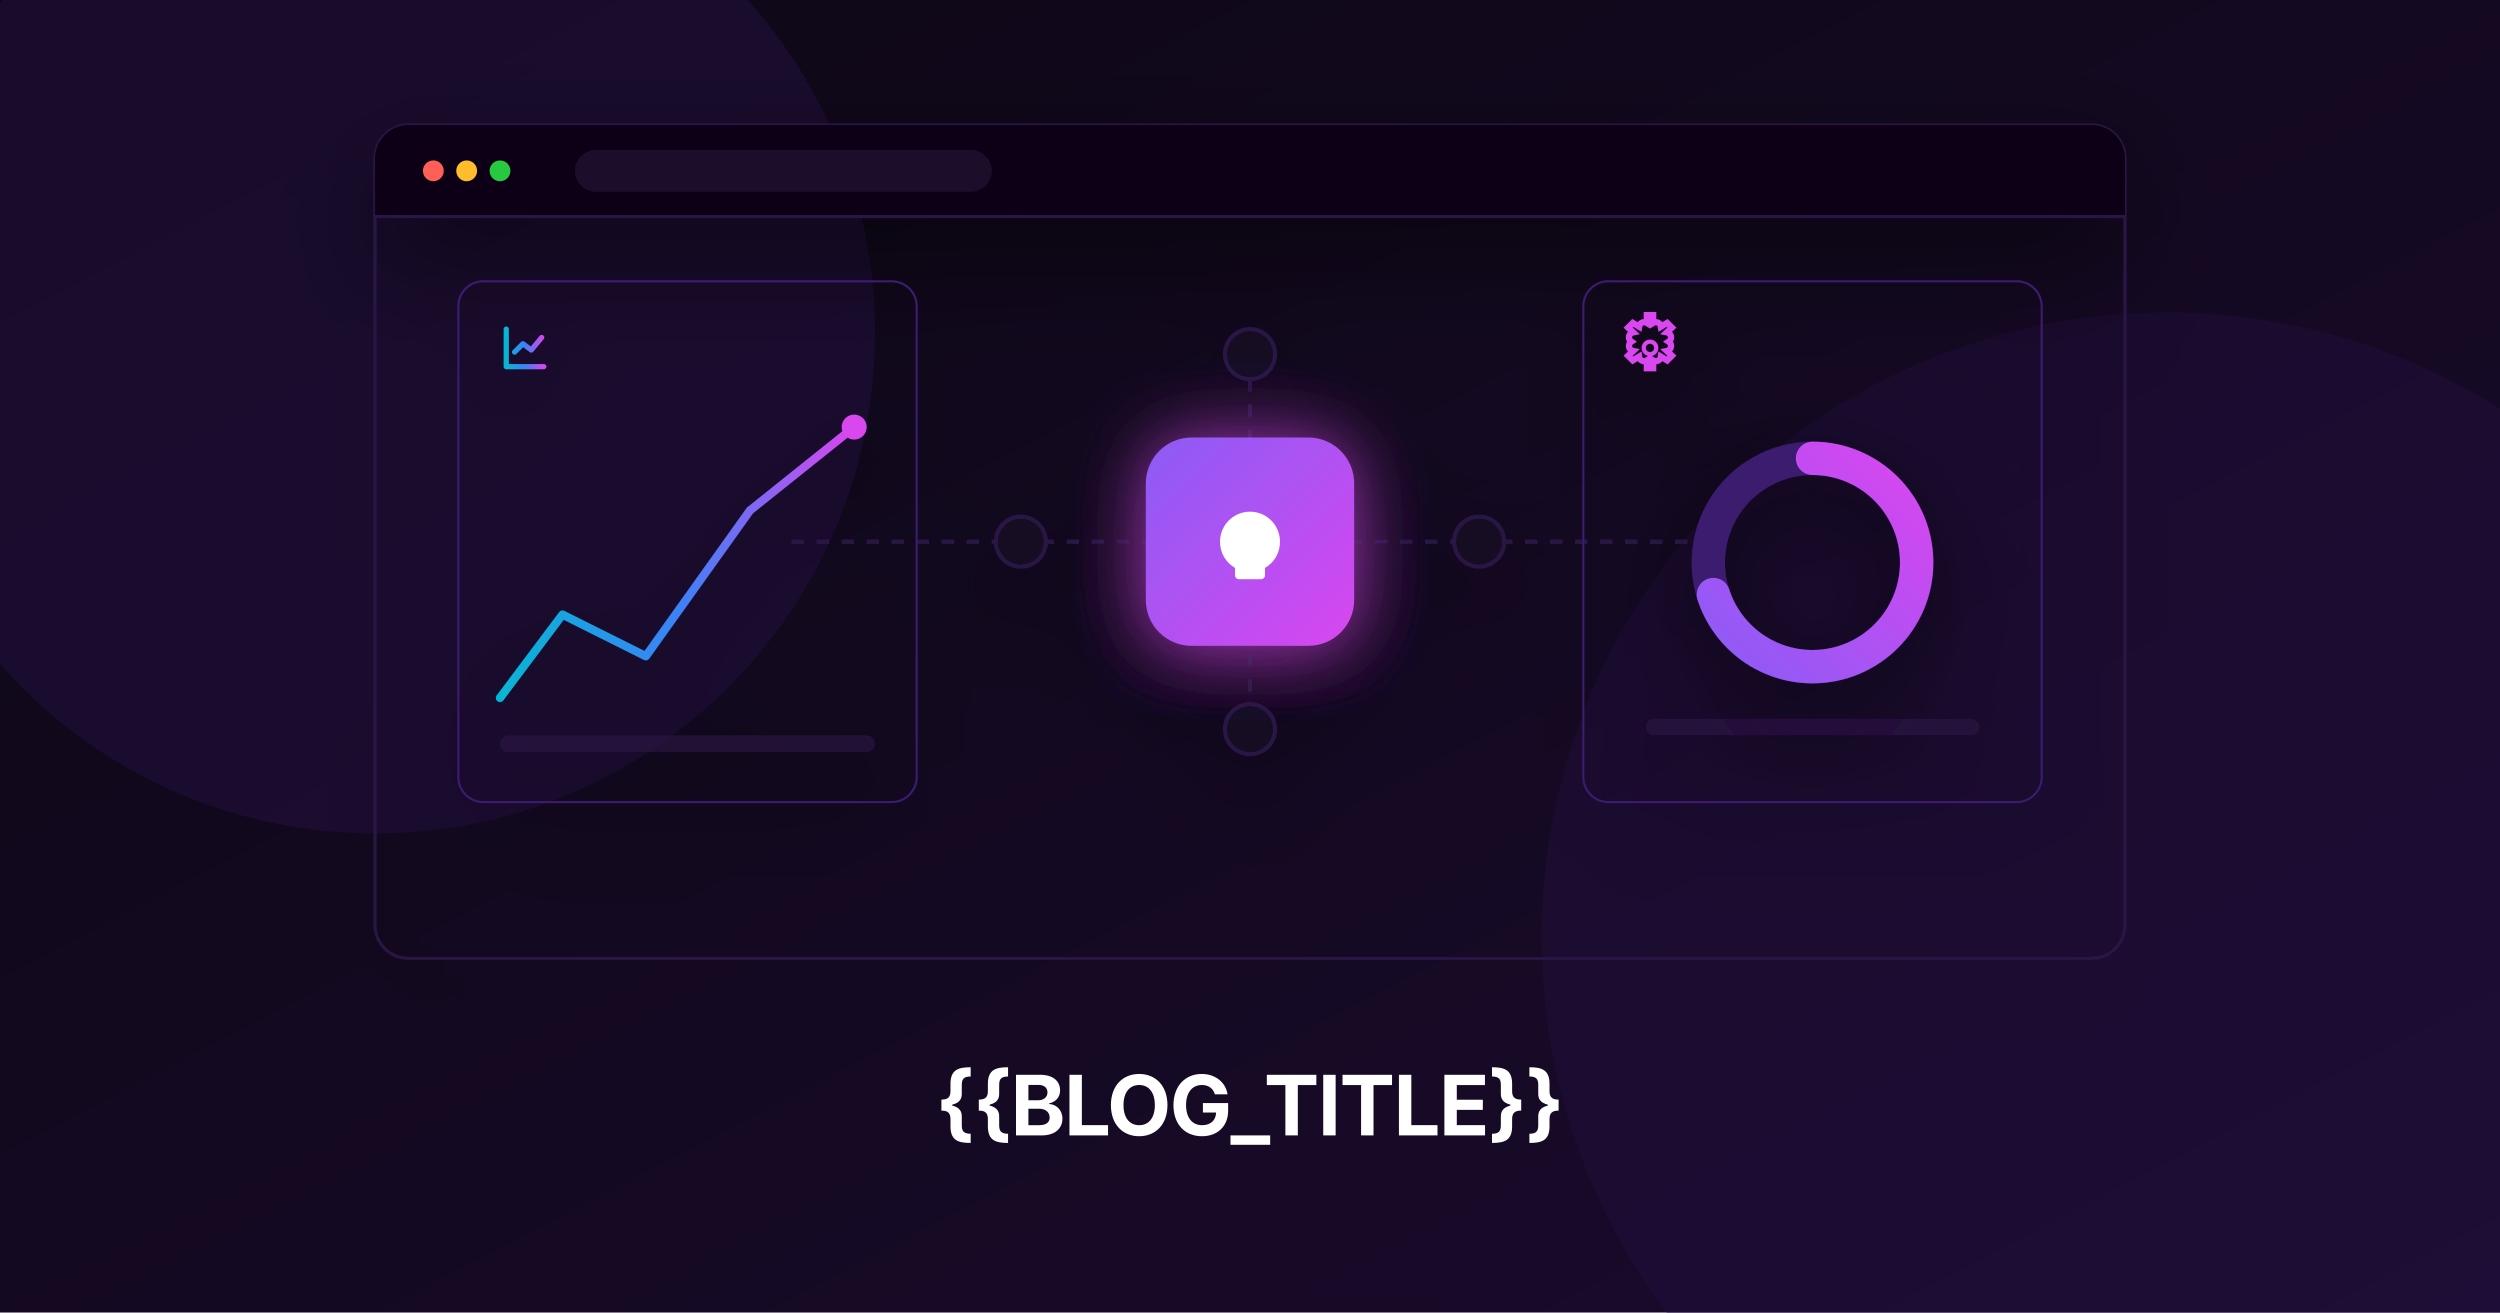
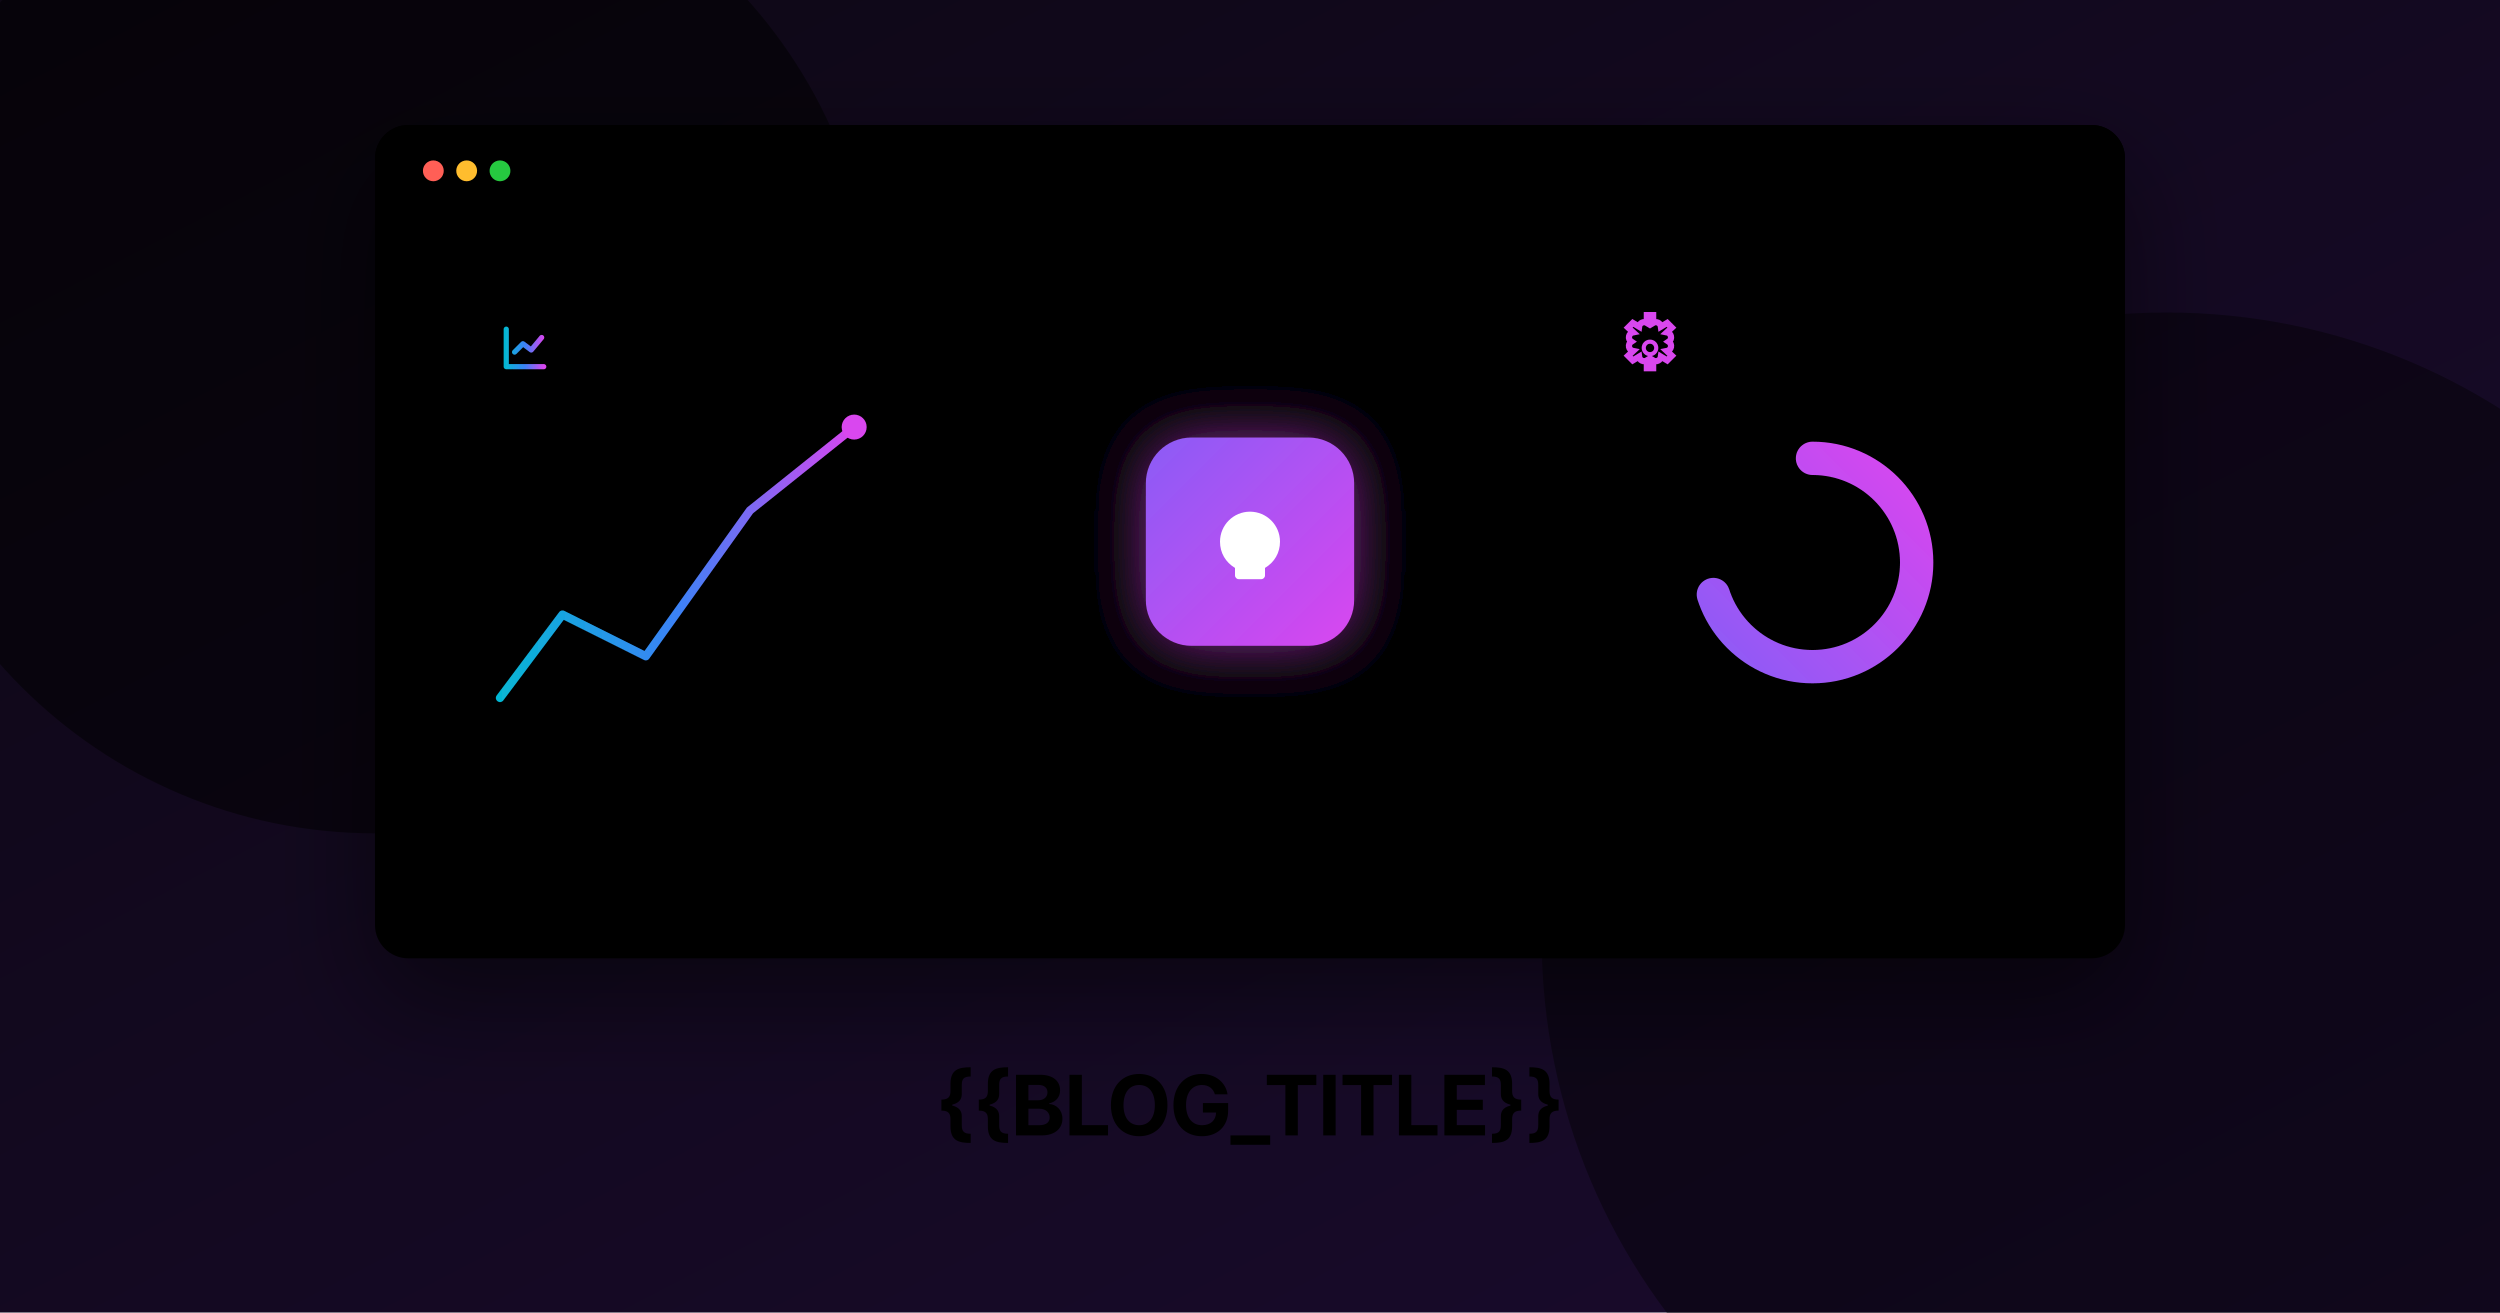
<svg xmlns="http://www.w3.org/2000/svg" viewBox="0 0 1200 630" width="100%" height="100%">
  <defs>
-     <linearGradient id="bg-gradient" x1="0%" y1="0%" x2="100%" y2="100%">
+     <linearGradient id="bg-gradient-light" x1="0%" y1="0%" x2="100%" y2="100%">
+       <stop offset="0%" stop-color="#F8FAFC" />
+       <stop offset="100%" stop-color="#EDF2F7" />
+     </linearGradient>
+     <style type="text/css">
+       .theme-light .window-bg { fill: #FFFFFF; }
+       .theme-light .window-stroke { fill: none; stroke: #E2E8F0; }
+       .theme-light .header-bg { fill: #FAFAFA; }
+       .theme-light .card-bg { fill: #FFFFFF; }
+       .theme-light .card-stroke { fill: none; stroke: #F1F5F9; }
+       .theme-light .text-primary { fill: #0F172A; }
+       .theme-light .circle-bg { fill: #E2E8F0; }
+       .theme-light .stroke-line { stroke: #E2E8F0; }
+       .theme-light .stroke-line-subtle { stroke: #F1F5F9; }
+       .theme-light .fill-muted { fill: #E2E8F0; }
+     </style>
+     <linearGradient id="bg-gradient-dark" x1="0%" y1="0%" x2="100%" y2="100%">
+       <stop offset="0%" stop-color="#0F172A" />
+       <stop offset="100%" stop-color="#020617" />
+     </linearGradient>
+     <style type="text/css">
+       .theme-dark .window-bg { fill: #1E293B; }
+       .theme-dark .window-stroke { fill: none; stroke: #334155; }
+       .theme-dark .header-bg { fill: #0F172A; }
+       .theme-dark .card-bg { fill: #1E293B; }
+       .theme-dark .card-stroke { fill: none; stroke: #334155; }
+       .theme-dark .text-primary { fill: #F8FAFC; }
+       .theme-dark .circle-bg { fill: #1E293B; }
+       .theme-dark .stroke-line { stroke: #334155; }
+       .theme-dark .stroke-line-subtle { stroke: #334155; }
+       .theme-dark .fill-muted { fill: #334155; }
+     </style>
+     <linearGradient id="bg-gradient-neon" x1="0%" y1="0%" x2="100%" y2="100%">
      <stop offset="0%" stop-color="#0D0714" />
      <stop offset="100%" stop-color="#1A0B2E" />
    </linearGradient>
    <style type="text/css">
-       .window-bg { fill: #130924; }
-       .window-stroke { fill: none; stroke: #2A1745; }
-       .header-bg { fill: #0A0412; }
-       .card-bg { fill: #1C0D36; }
-       .card-stroke { fill: none; stroke: #3B1C6E; }
-       .text-primary { fill: #FFFFFF; }
-       .circle-bg { fill: #230F42; }
-       .stroke-line { stroke: #2A1745; }
-       .stroke-line-subtle { stroke: #3B1C6E; }
-       .fill-muted { fill: #2A1745; }
+       .theme-neon .window-bg { fill: #130924; }
+       .theme-neon .window-stroke { fill: none; stroke: #2A1745; }
+       .theme-neon .header-bg { fill: #0A0412; }
+       .theme-neon .card-bg { fill: #1C0D36; }
+       .theme-neon .card-stroke { fill: none; stroke: #3B1C6E; }
+       .theme-neon .text-primary { fill: #FFFFFF; }
+       .theme-neon .circle-bg { fill: #230F42; }
+       .theme-neon .stroke-line { stroke: #2A1745; }
+       .theme-neon .stroke-line-subtle { stroke: #3B1C6E; }
+       .theme-neon .fill-muted { fill: #2A1745; }
    </style>
    <linearGradient id="primary-gradient" x1="0%" y1="0%" x2="100%" y2="100%">
      <stop offset="0%" stop-color="#8B5CF6" />
      <stop offset="100%" stop-color="#D946EF" />
    </linearGradient>
    <linearGradient id="cyan-gradient" x1="0%" y1="0%" x2="100%" y2="0%">
      <stop offset="0%" stop-color="#06B6D4" />
      <stop offset="50%" stop-color="#3B82F6" />
      <stop offset="100%" stop-color="#D946EF" />
    </linearGradient>
    <filter id="shadow-main" x="-10%" y="-10%" width="120%" height="130%" filterUnits="userSpaceOnUse">
      <feDropShadow dx="0" dy="20" stdDeviation="25" flood-color="#000000" flood-opacity="0.5" />
    </filter>
    <filter id="shadow-card" x="-20%" y="-20%" width="140%" height="140%" filterUnits="userSpaceOnUse">
      <feDropShadow dx="0" dy="10" stdDeviation="15" flood-color="#000000" flood-opacity="0.3" />
    </filter>
    <filter id="shadow-glow" x="-40%" y="-40%" width="180%" height="180%" filterUnits="userSpaceOnUse">
      <feDropShadow dx="0" dy="0" stdDeviation="15" flood-color="#D946EF" flood-opacity="0.6" />
    </filter>
    <g id="icon-center">
      <path d="M 12 4 A 8 8 0 0 0 4 12 C 4 15 5.5 17.5 8 19 L 8 21 A 1 1 0 0 0 9 22 L 15 22 A 1 1 0 0 0 16 21 L 16 19 C 18.5 17.5 20 15 20 12 A 8 8 0 0 0 12 4 Z M 9 20 L 15 20 L 15 18 L 9 18 Z" fill="#FFFFFF" transform="scale(1.8) translate(-12, -12)" />
    </g>
    <g id="icon-left">
      <path d="M 3 3 L 3 21 L 21 21 M 7 14 L 11 10 L 15 13 L 20 7" fill="none" stroke="url(#cyan-gradient)" stroke-width="2.5" stroke-linecap="round" stroke-linejoin="round" />
    </g>
    <g id="icon-right">
      <circle cx="12" cy="12" r="3" fill="none" stroke="#D946EF" stroke-width="2" />
      <path d="M 19.4 15 A 1.65 1.65 0 0 0 20 12 A 1.65 1.65 0 0 0 19.4 9 L 21 7.5 L 19.5 6 L 17.5 7.2 A 1.65 1.65 0 0 0 15 6 L 15 3.5 L 13 3.5 L 13 6 A 1.65 1.65 0 0 0 10.5 7.2 L 8.5 6 L 7 7.5 L 8.6 9 A 1.65 1.65 0 0 0 8 12 A 1.65 1.65 0 0 0 8.6 15 L 7 16.5 L 8.5 18 L 10.5 16.8 A 1.65 1.65 0 0 0 13 18 L 13 20.5 L 15 20.5 L 15 18 A 1.65 1.65 0 0 0 17.5 16.8 L 19.5 18 L 21 16.5 Z" fill="none" stroke="#D946EF" stroke-width="2" transform="scale(1.5) translate(-6, -6)" />
    </g>
  </defs>
-   <rect width="1200" height="630" fill="url(#bg-gradient)" />
+   <rect width="1200" height="630" class="bg-rect" fill="url(#bg-gradient-neon)" />
  <circle cx="180" cy="160" r="240" class="circle-bg" opacity="0.5" />
  <circle cx="1040" cy="450" r="300" class="circle-bg" opacity="0.4" />
  <g transform="translate(180, 60)" filter="url(#shadow-main)">
    <rect width="840" height="400" rx="16" class="window-bg window-stroke" stroke-width="1.5" />
    <path d="M 0 16 A 16 16 0 0 1 16 0 L 824 0 A 16 16 0 0 1 840 16 L 840 44 L 0 44 Z" class="header-bg" />
    <line x1="0" y1="44" x2="840" y2="44" class="stroke-line" stroke-width="1.5" />
    <circle cx="28" cy="22" r="5" fill="#FF5F56" />
    <circle cx="44" cy="22" r="5" fill="#FFBD2E" />
    <circle cx="60" cy="22" r="5" fill="#27C93F" />
    <rect x="96" y="12" width="200" height="20" rx="10" class="fill-muted" opacity="0.5" />
    <g class="stroke-line" stroke-width="2" stroke-dasharray="6 6">
      <line x1="200" y1="200" x2="420" y2="200" />
      <line x1="420" y1="200" x2="640" y2="200" />
      <line x1="420" y1="110" x2="420" y2="290" />
    </g>
    <g class="stroke-line" stroke-width="2">
      <circle cx="420" cy="110" r="12" class="window-bg" />
      <circle cx="420" cy="290" r="12" class="window-bg" />
      <circle cx="310" cy="200" r="12" class="window-bg" />
      <circle cx="530" cy="200" r="12" class="window-bg" />
    </g>
    <g transform="translate(40, 75)" filter="url(#shadow-card)">
      <rect width="220" height="250" rx="12" class="card-bg card-stroke" stroke-width="1" />
      <g transform="translate(20, 20)">
        <use href="#icon-left" />
      </g>
      <path d="M 20 200 L 50 160 L 90 180 L 140 110 L 190 70" fill="none" stroke="url(#cyan-gradient)" stroke-width="4" stroke-linecap="round" stroke-linejoin="round" />
      <circle cx="190" cy="70" r="6" fill="#D946EF" />
      <rect x="20" y="218" width="180" height="8" rx="4" class="fill-muted" opacity="0.6" />
    </g>
    <g transform="translate(370, 150)" filter="url(#shadow-glow)">
      <rect width="100" height="100" rx="22" fill="url(#primary-gradient)" />
      <g transform="translate(50, 50)">
        <use href="#icon-center" />
      </g>
    </g>
    <g transform="translate(580, 75)" filter="url(#shadow-card)">
      <rect width="220" height="250" rx="12" class="card-bg card-stroke" stroke-width="1" />
      <g transform="translate(20, 20)">
        <use href="#icon-right" />
      </g>
      <circle cx="110" cy="135" r="50" fill="none" class="stroke-line-subtle" stroke-width="16" />
      <circle cx="110" cy="135" r="50" fill="none" stroke="url(#primary-gradient)" stroke-width="16" stroke-dasharray="220 360" stroke-linecap="round" transform="rotate(-90 110 135)" />
      <rect x="30" y="210" width="160" height="8" rx="4" class="fill-muted" opacity="0.6" />
    </g>
  </g>
  <g transform="translate(600, 545)">
    <text text-anchor="middle" font-family="Inter, Geist, -apple-system, BlinkMacSystemFont, 'Segoe UI', Roboto, sans-serif" font-weight="700" font-size="40" class="text-primary" letter-spacing="-0.02em">
      {{BLOG_TITLE}}
    </text>
  </g>
</svg>
